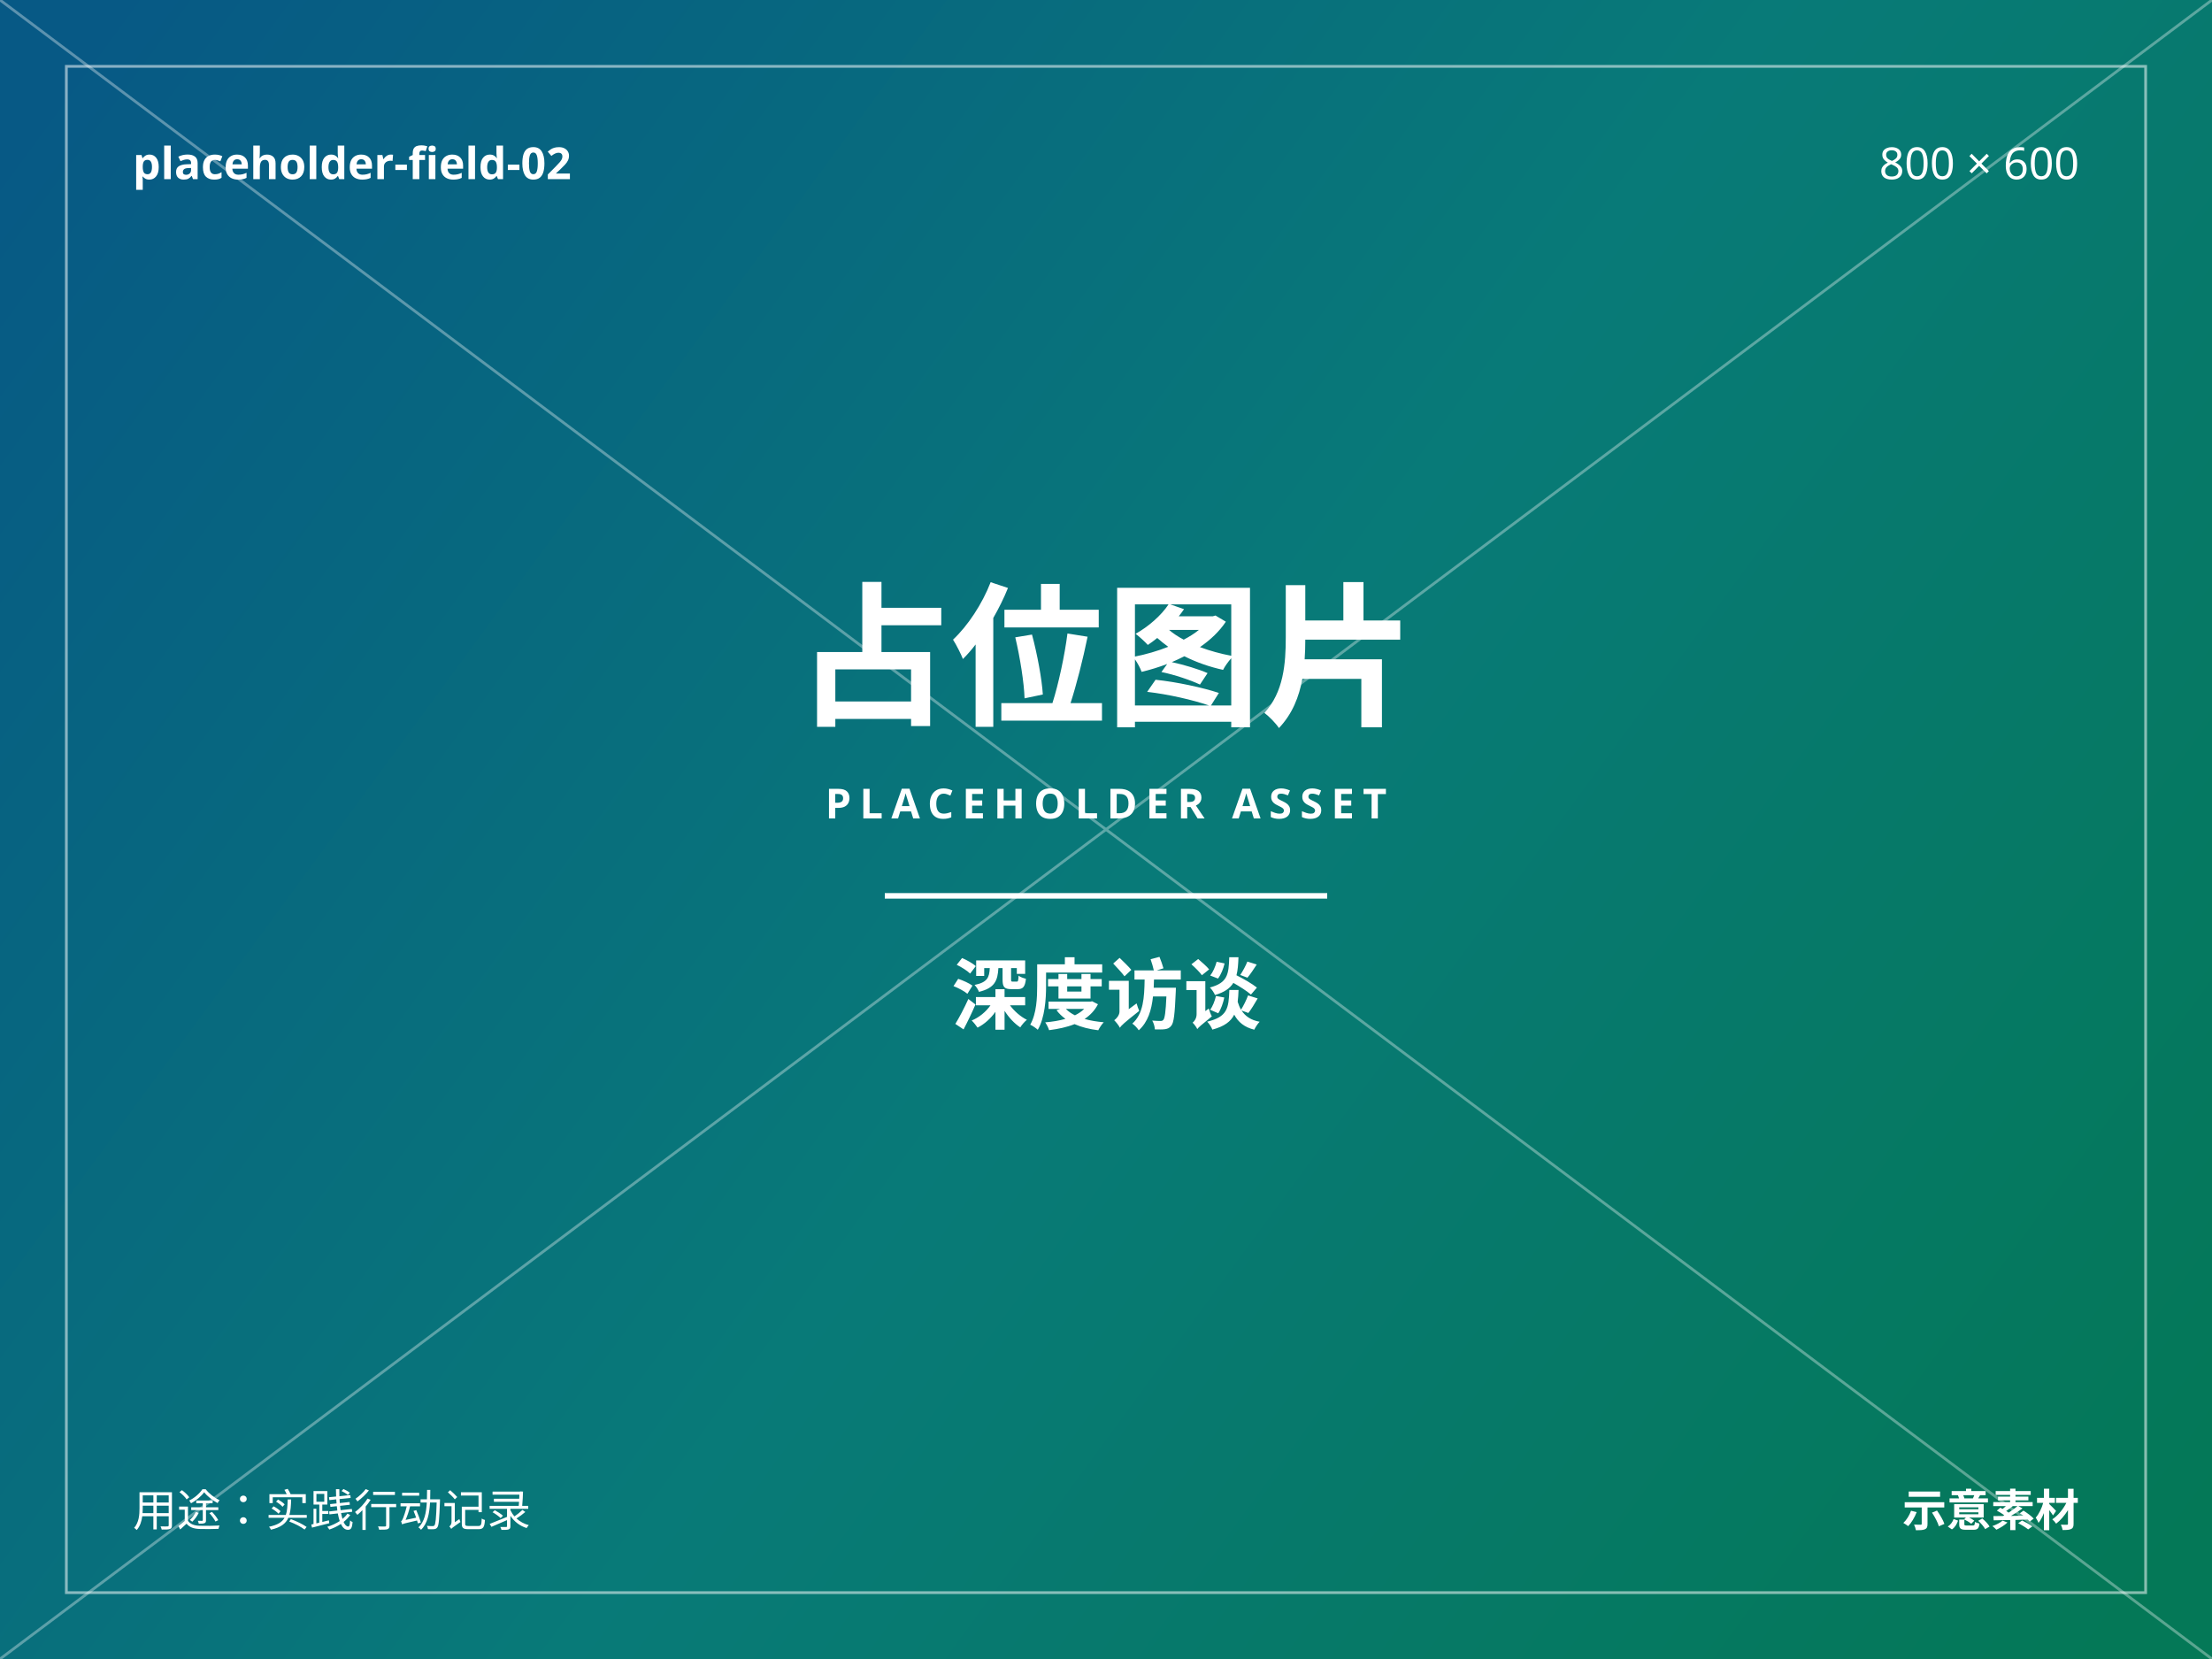
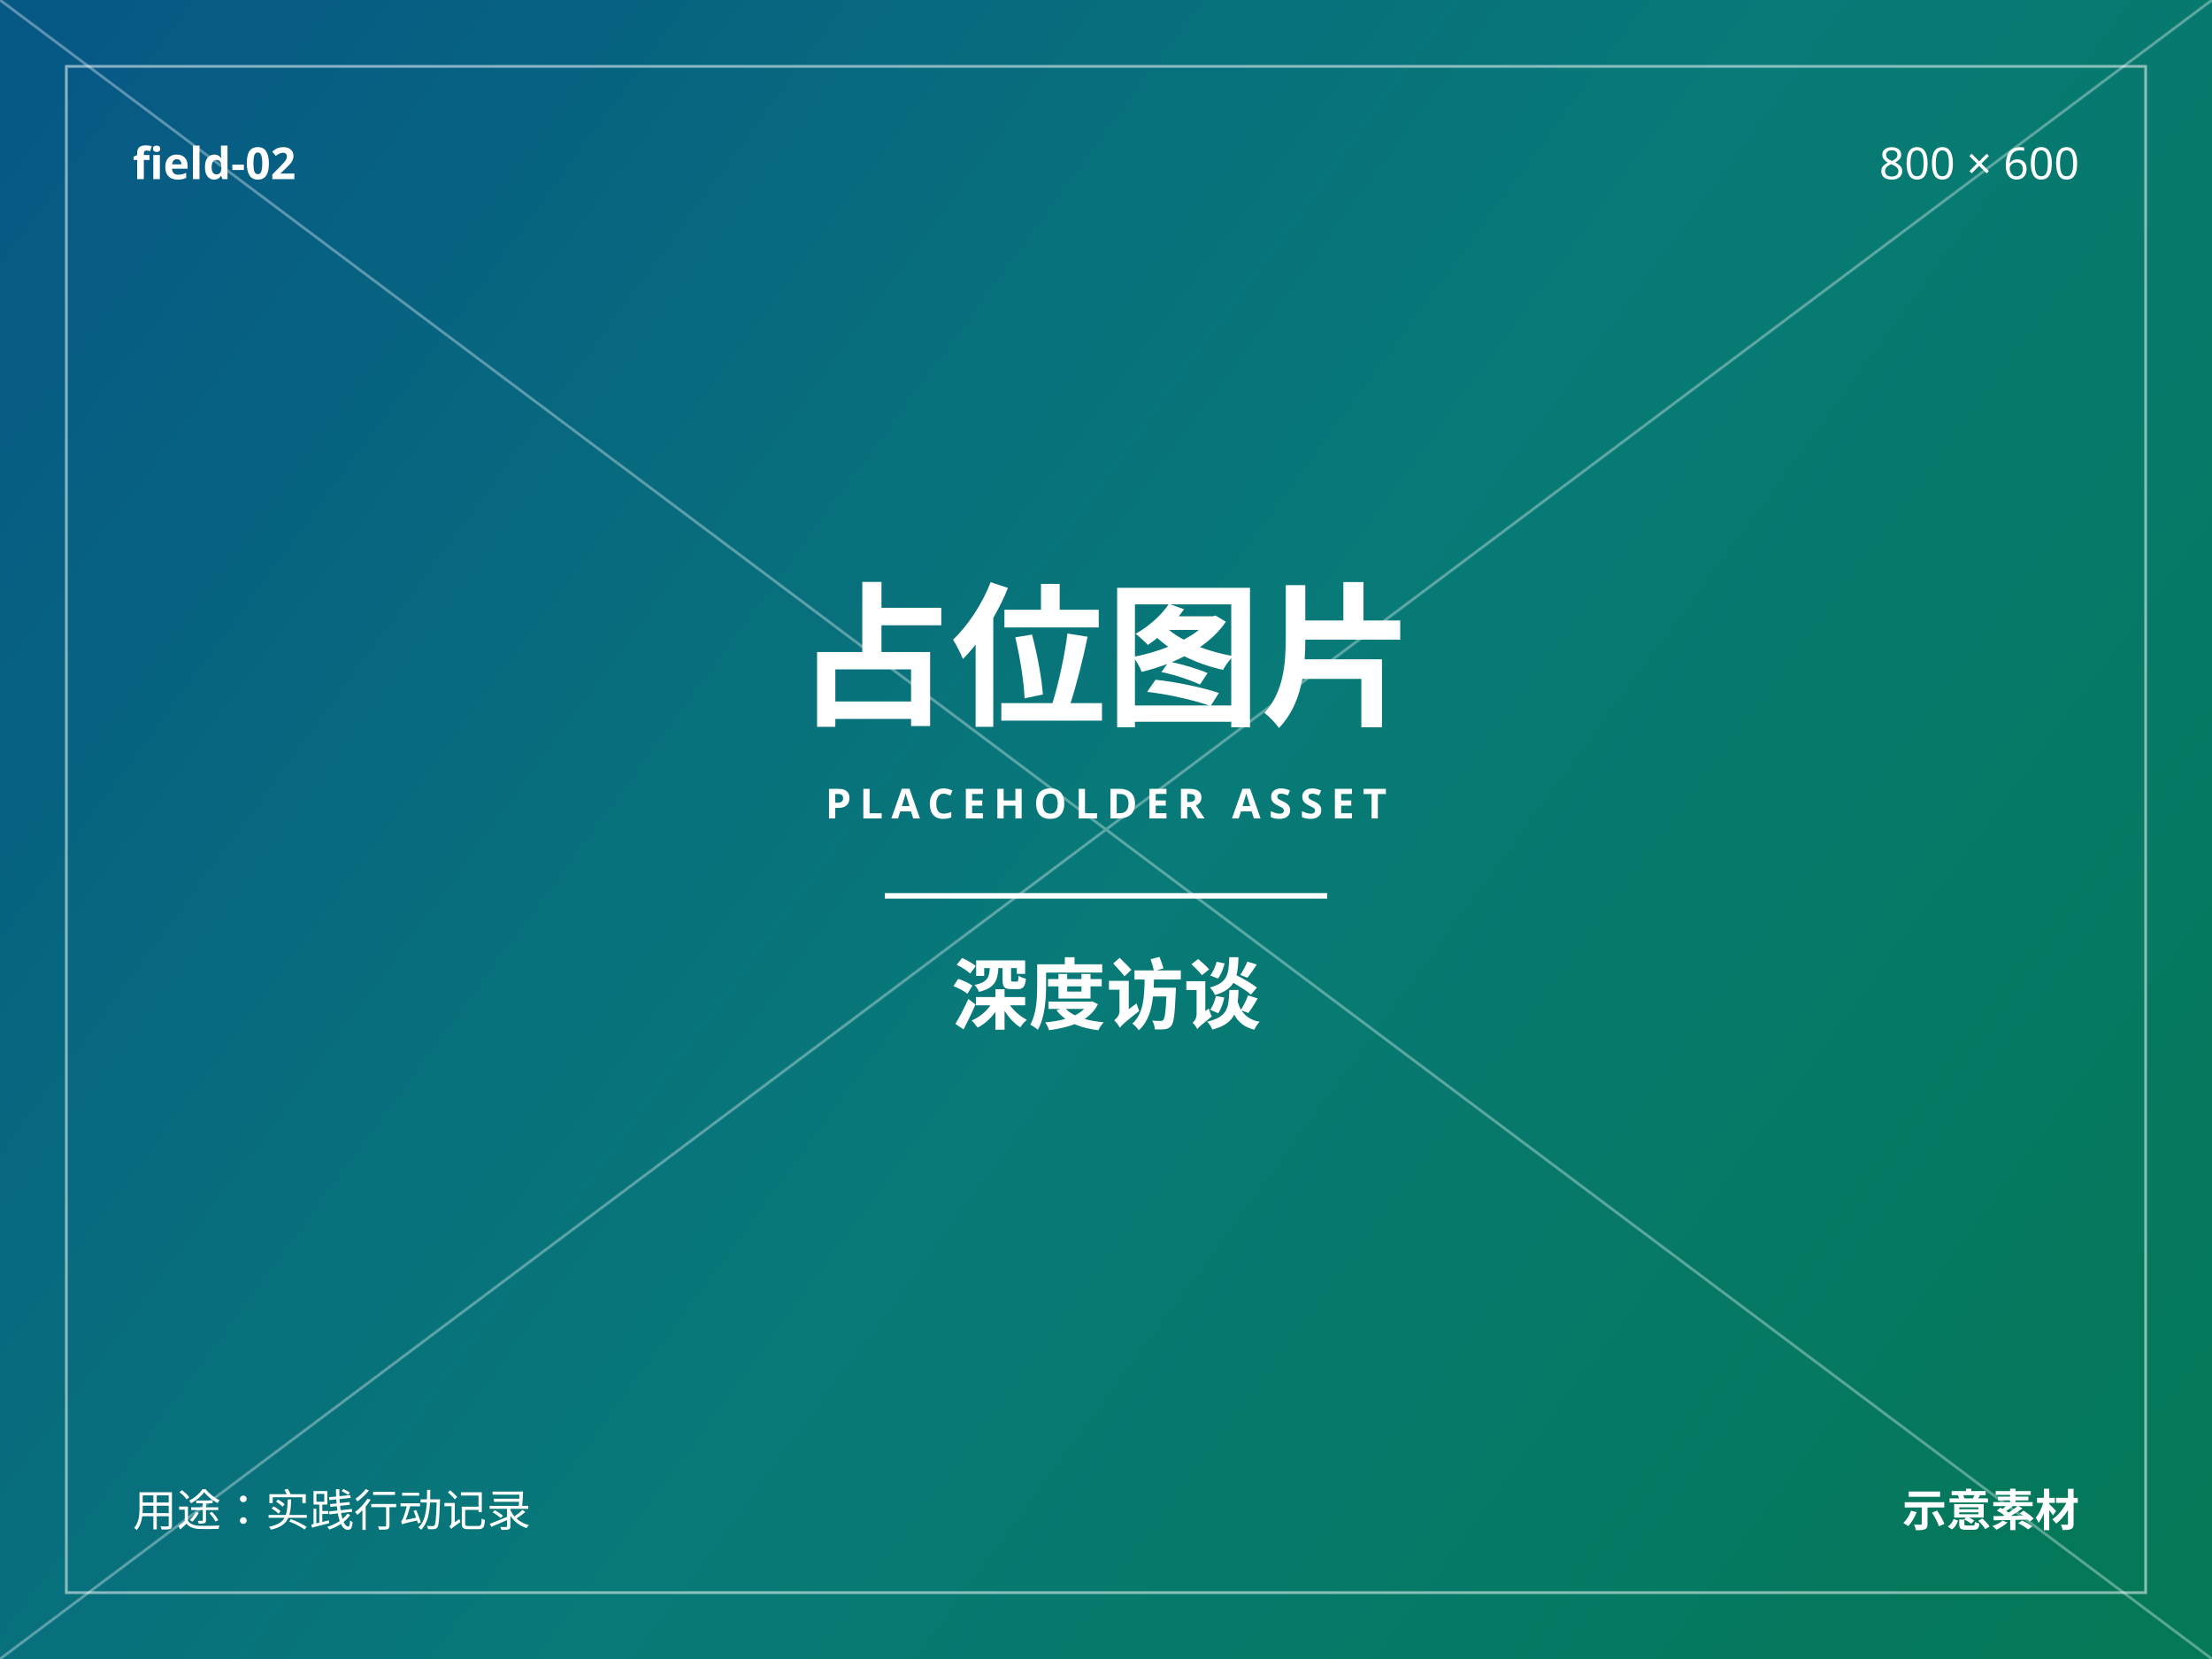
<svg xmlns="http://www.w3.org/2000/svg" width="800" height="600" viewBox="0 0 800 600" role="img" aria-labelledby="title description" data-placeholder-artwork="true">
  <defs>
    <linearGradient id="placeholder-gradient" x1="24" y1="24" x2="776" y2="576" gradientUnits="userSpaceOnUse">
      <stop offset="0" stop-color="#075985" />
      <stop offset="0.52" stop-color="#087A78" />
      <stop offset="1" stop-color="#047857" />
    </linearGradient>
  </defs>
  <rect width="800" height="600" fill="url(#placeholder-gradient)" />
  <g fill="none" stroke="#FFFFFF" stroke-width="1" opacity="0.34" data-placeholder-cross-lines="true">
    <path d="M0 0 800 600" />
    <path d="M800 0 0 600" />
  </g>
  <rect x="24" y="24" width="752" height="552" fill="none" stroke="#FFFFFF" opacity="0.52" />
  <g fill="#FFFFFF" font-family="'Microsoft YaHei', 'PingFang SC', sans-serif">
-     <text x="48" y="64.8" font-size="16" font-weight="700">placeholder-field-02</text>
+     <text x="48" y="64.8" font-size="16" font-weight="700">field-02</text>
    <text x="752" y="64.8" font-size="16" text-anchor="end">800 × 600</text>
    <g text-anchor="middle">
      <text x="400" y="258" font-size="56" font-weight="800">占位图片</text>
      <text x="400" y="296" font-size="15" font-weight="700" letter-spacing="3">PLACEHOLDER ASSET</text>
      <line x1="320" y1="324" x2="480" y2="324" stroke="#FFFFFF" stroke-width="2" />
      <text x="400" y="370" font-size="28" font-weight="700">深度访谈</text>
    </g>
    <text x="48" y="552" font-size="16">用途：实践行动记录</text>
    <text x="752" y="552" font-size="16" font-weight="700" text-anchor="end">示意素材</text>
  </g>
</svg>
